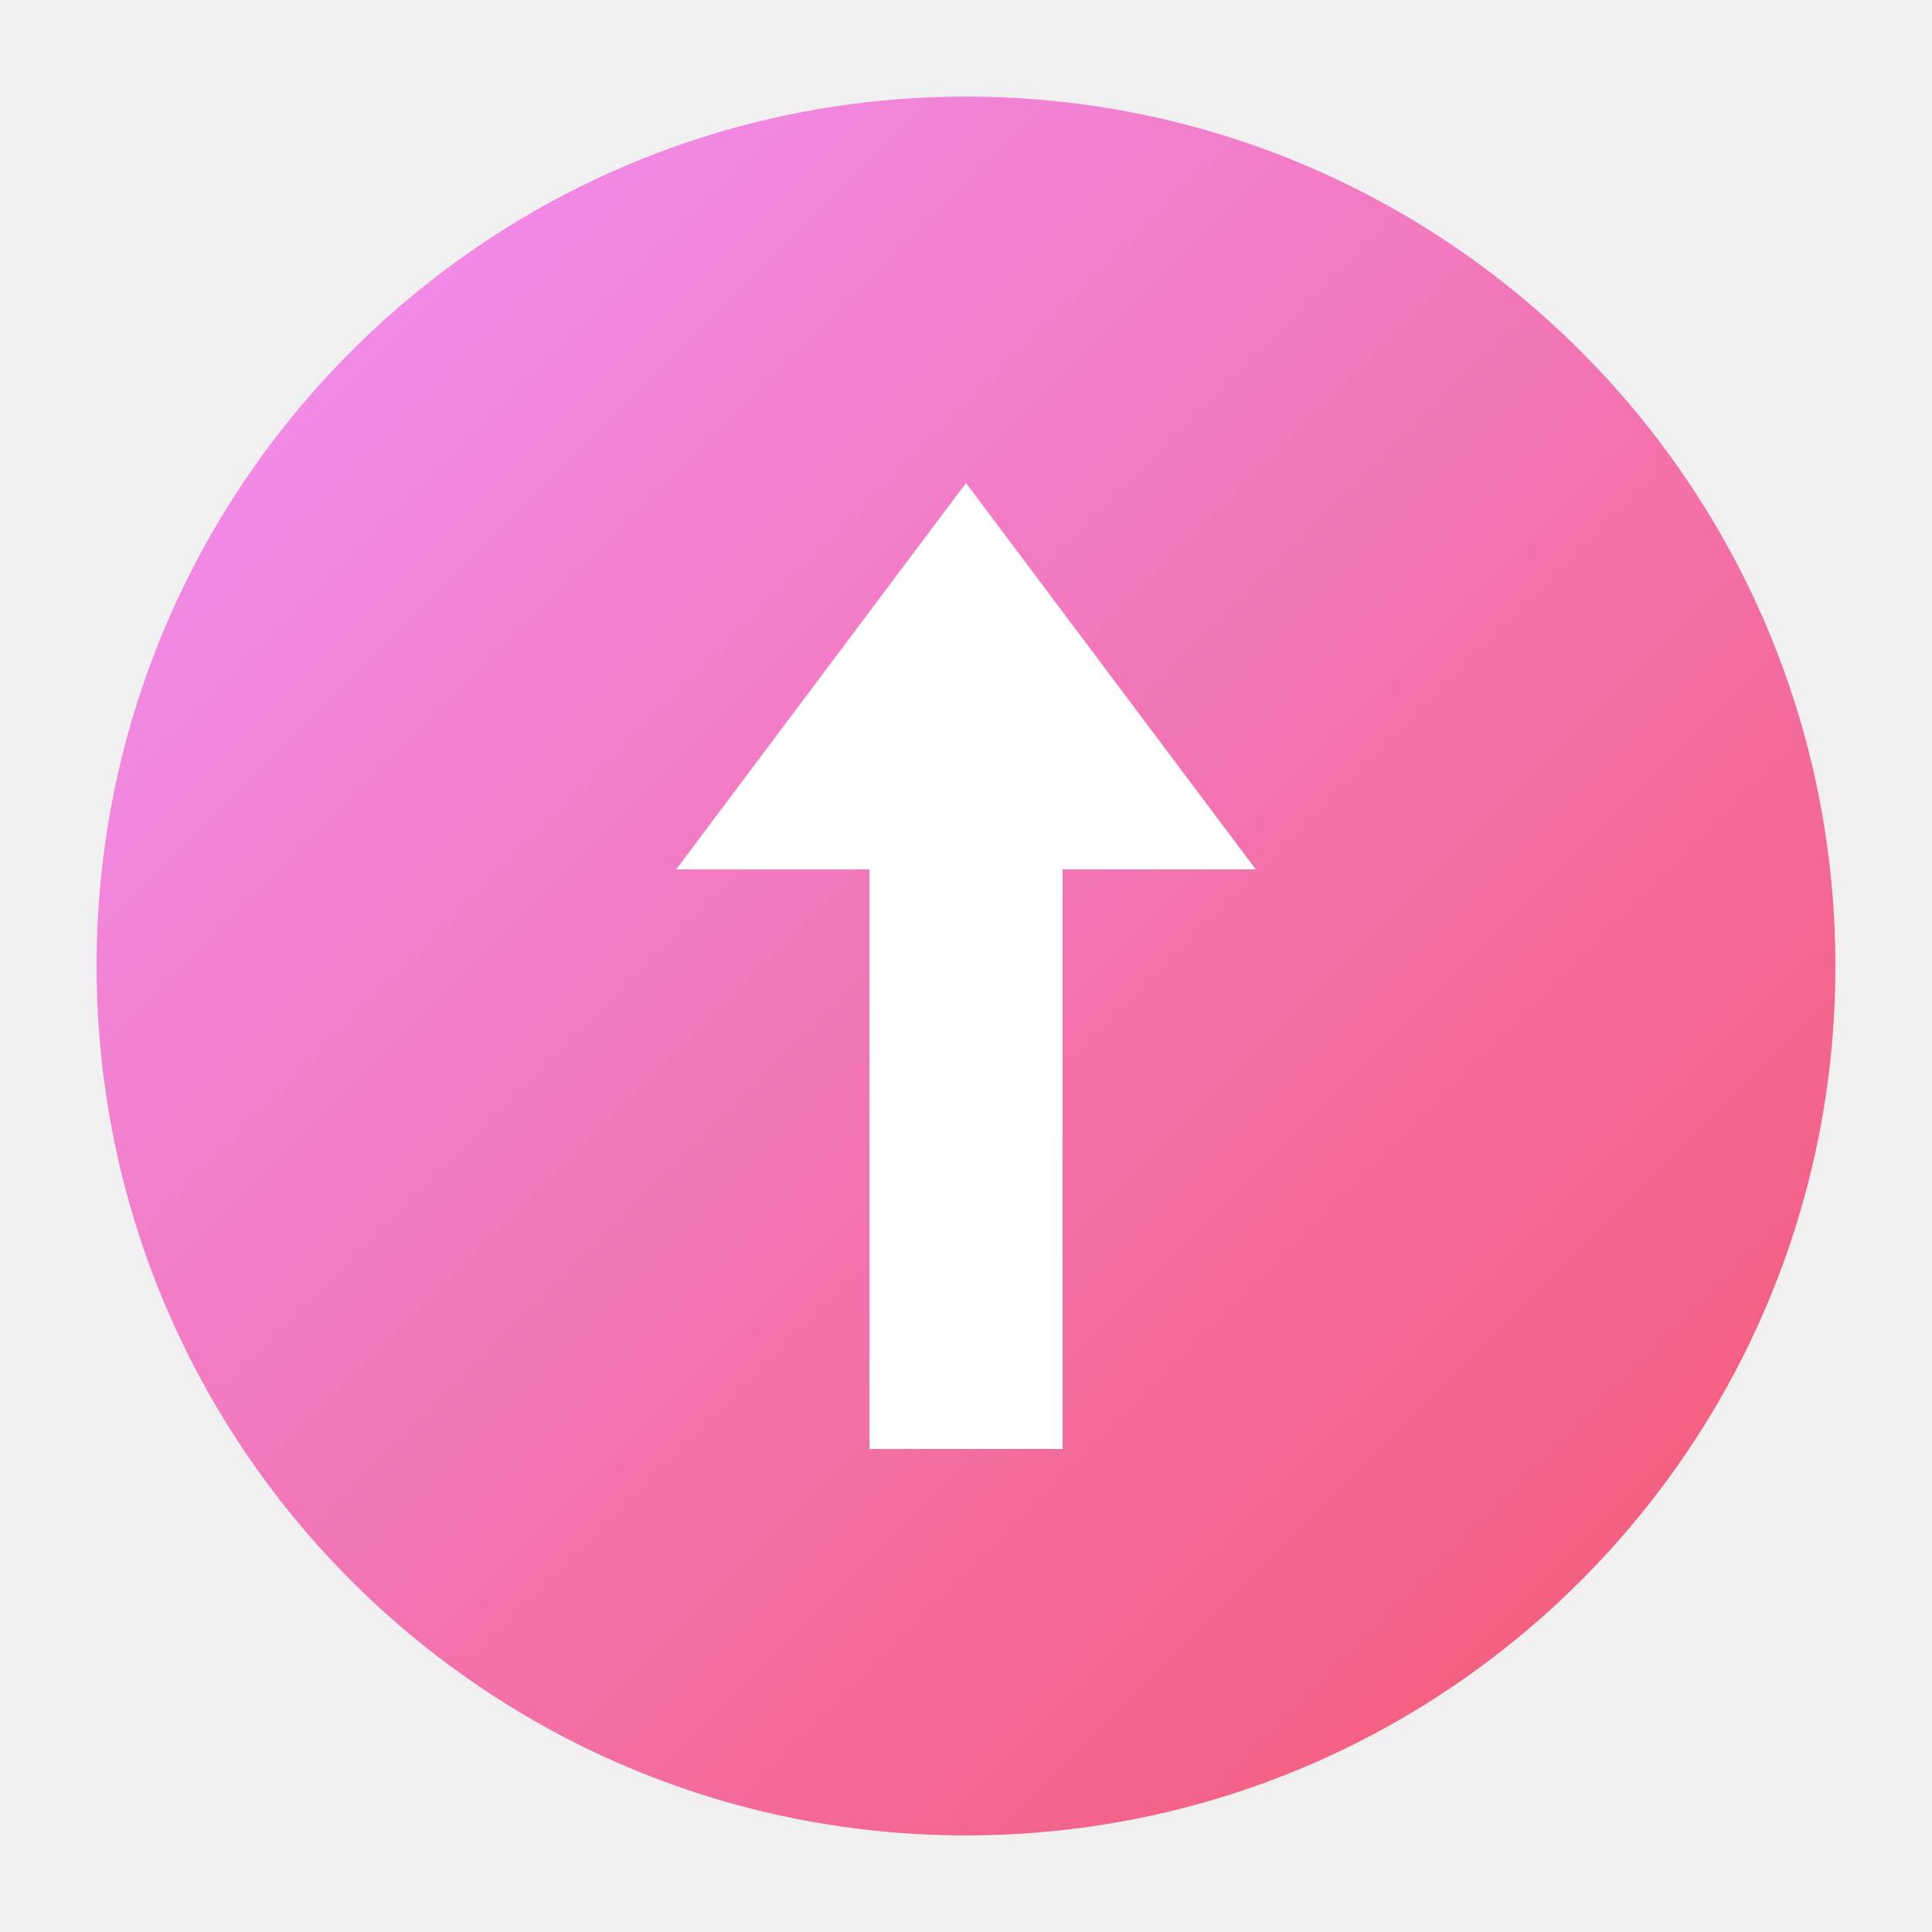
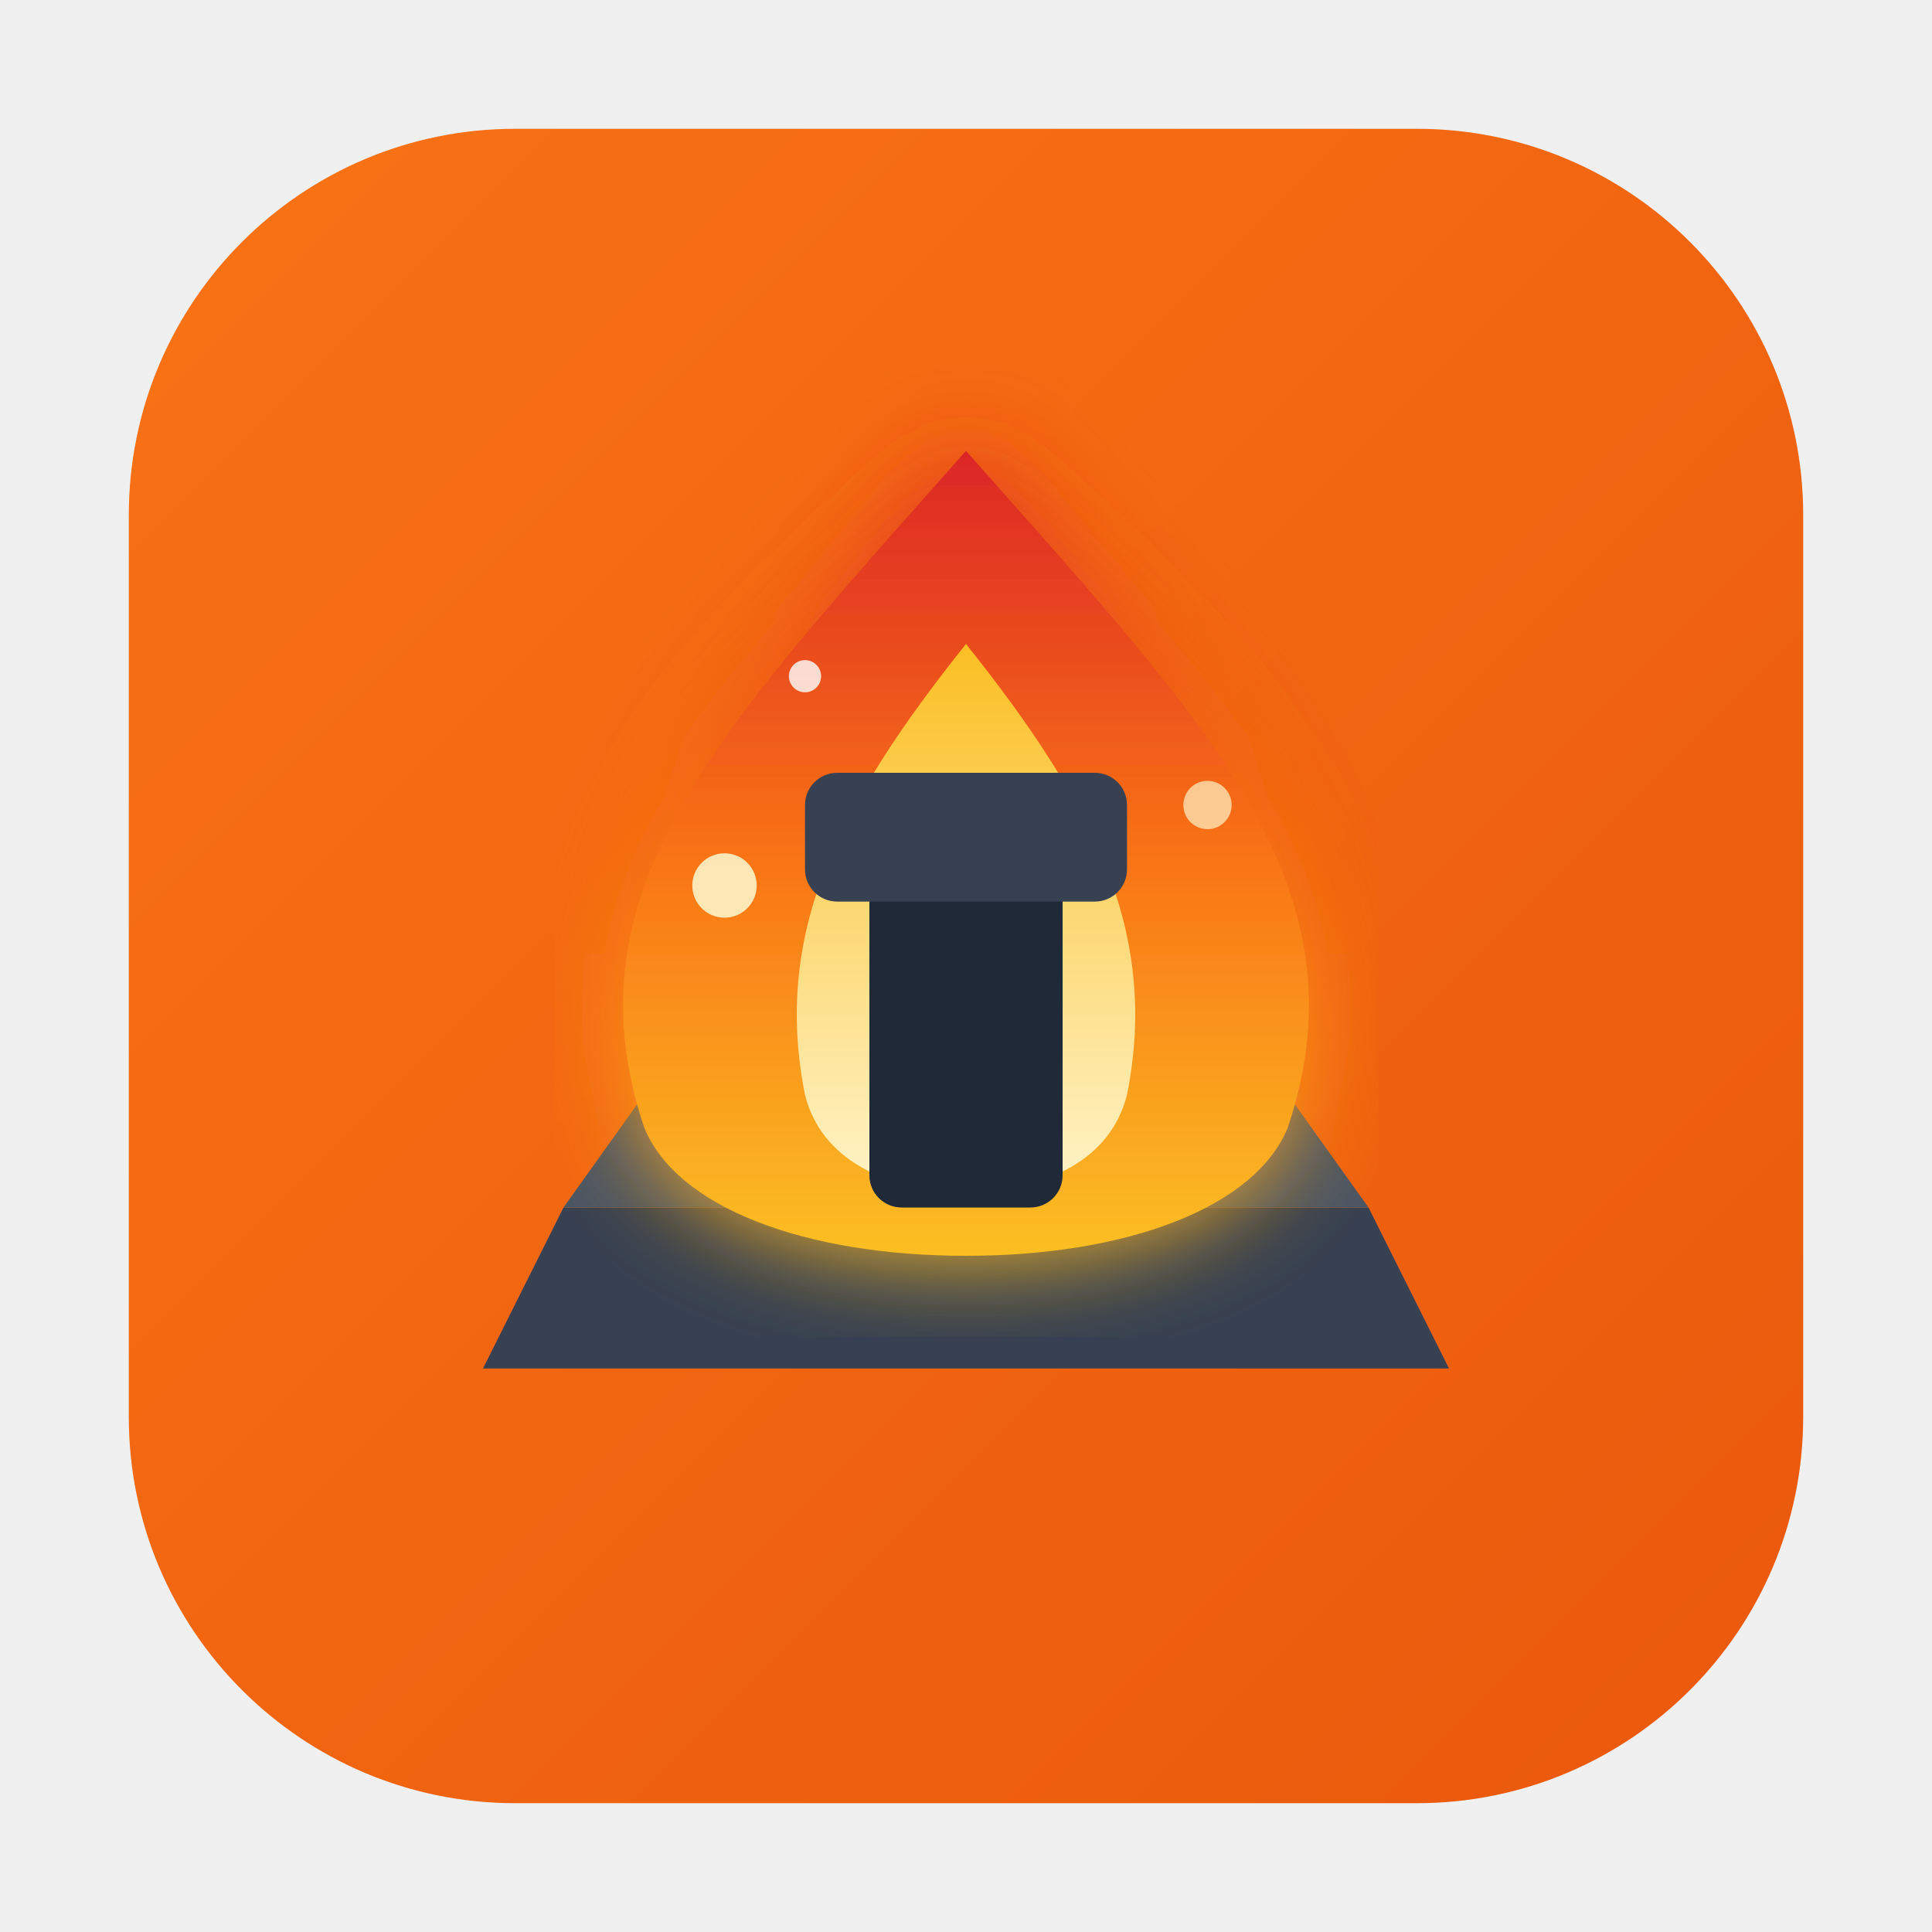
- <svg xmlns="http://www.w3.org/2000/svg" viewBox="0 0 100 100">
+ <svg xmlns="http://www.w3.org/2000/svg" viewBox="0 0 120 120">
  <defs>
-     <linearGradient id="forge-grad" x1="0%" y1="0%" x2="100%" y2="100%">
-       <stop offset="0%" style="stop-color:#f093fb" />
-       <stop offset="100%" style="stop-color:#f5576c" />
+     <linearGradient id="forge-bg" x1="0%" y1="0%" x2="100%" y2="100%">
+       <stop offset="0%" style="stop-color:#f97316" />
+       <stop offset="100%" style="stop-color:#ea580c" />
    </linearGradient>
+     <linearGradient id="flame-outer" x1="50%" y1="100%" x2="50%" y2="0%">
+       <stop offset="0%" style="stop-color:#fbbf24" />
+       <stop offset="50%" style="stop-color:#f97316" />
+       <stop offset="100%" style="stop-color:#dc2626" />
+     </linearGradient>
+     <linearGradient id="flame-inner" x1="50%" y1="100%" x2="50%" y2="0%">
+       <stop offset="0%" style="stop-color:#fef3c7" />
+       <stop offset="100%" style="stop-color:#fbbf24" />
+     </linearGradient>
+     <filter id="flame-glow">
+       <feGaussianBlur stdDeviation="3" result="coloredBlur" />
+       <feMerge>
+         <feMergeNode in="coloredBlur" />
+         <feMergeNode in="SourceGraphic" />
+       </feMerge>
+     </filter>
  </defs>
-   <circle cx="50" cy="50" r="45" fill="url(#forge-grad)" />
-   <path d="M50 25 L65 45 L55 45 L55 75 L45 75 L45 45 L35 45 Z" fill="white" />
+   <rect x="8" y="8" width="104" height="104" rx="24" fill="url(#forge-bg)" />
+   <path d="M30 85 L90 85 L85 75 L35 75 Z" fill="#374151" />
+   <path d="M35 75 L85 75 L80 68 L40 68 Z" fill="#4b5563" />
+   <path d="M60 28 C45 45 35 55 40 70 C42 75 50 78 60 78 C70 78 78 75 80 70 C85 55 75 45 60 28 Z" fill="url(#flame-outer)" filter="url(#flame-glow)" />
+   <path d="M60 40 C52 50 48 58 50 68 C51 72 55 74 60 74 C65 74 69 72 70 68 C72 58 68 50 60 40 Z" fill="url(#flame-inner)" />
+   <rect x="54" y="50" width="12" height="25" rx="2" fill="#1f2937" />
+   <rect x="50" y="48" width="20" height="8" rx="2" fill="#374151" />
+   <circle cx="45" cy="55" r="2" fill="#fef3c7" opacity="0.9" />
+   <circle cx="75" cy="50" r="1.5" fill="#fef3c7" opacity="0.7" />
+   <circle cx="50" cy="42" r="1" fill="white" opacity="0.8" />
</svg>
